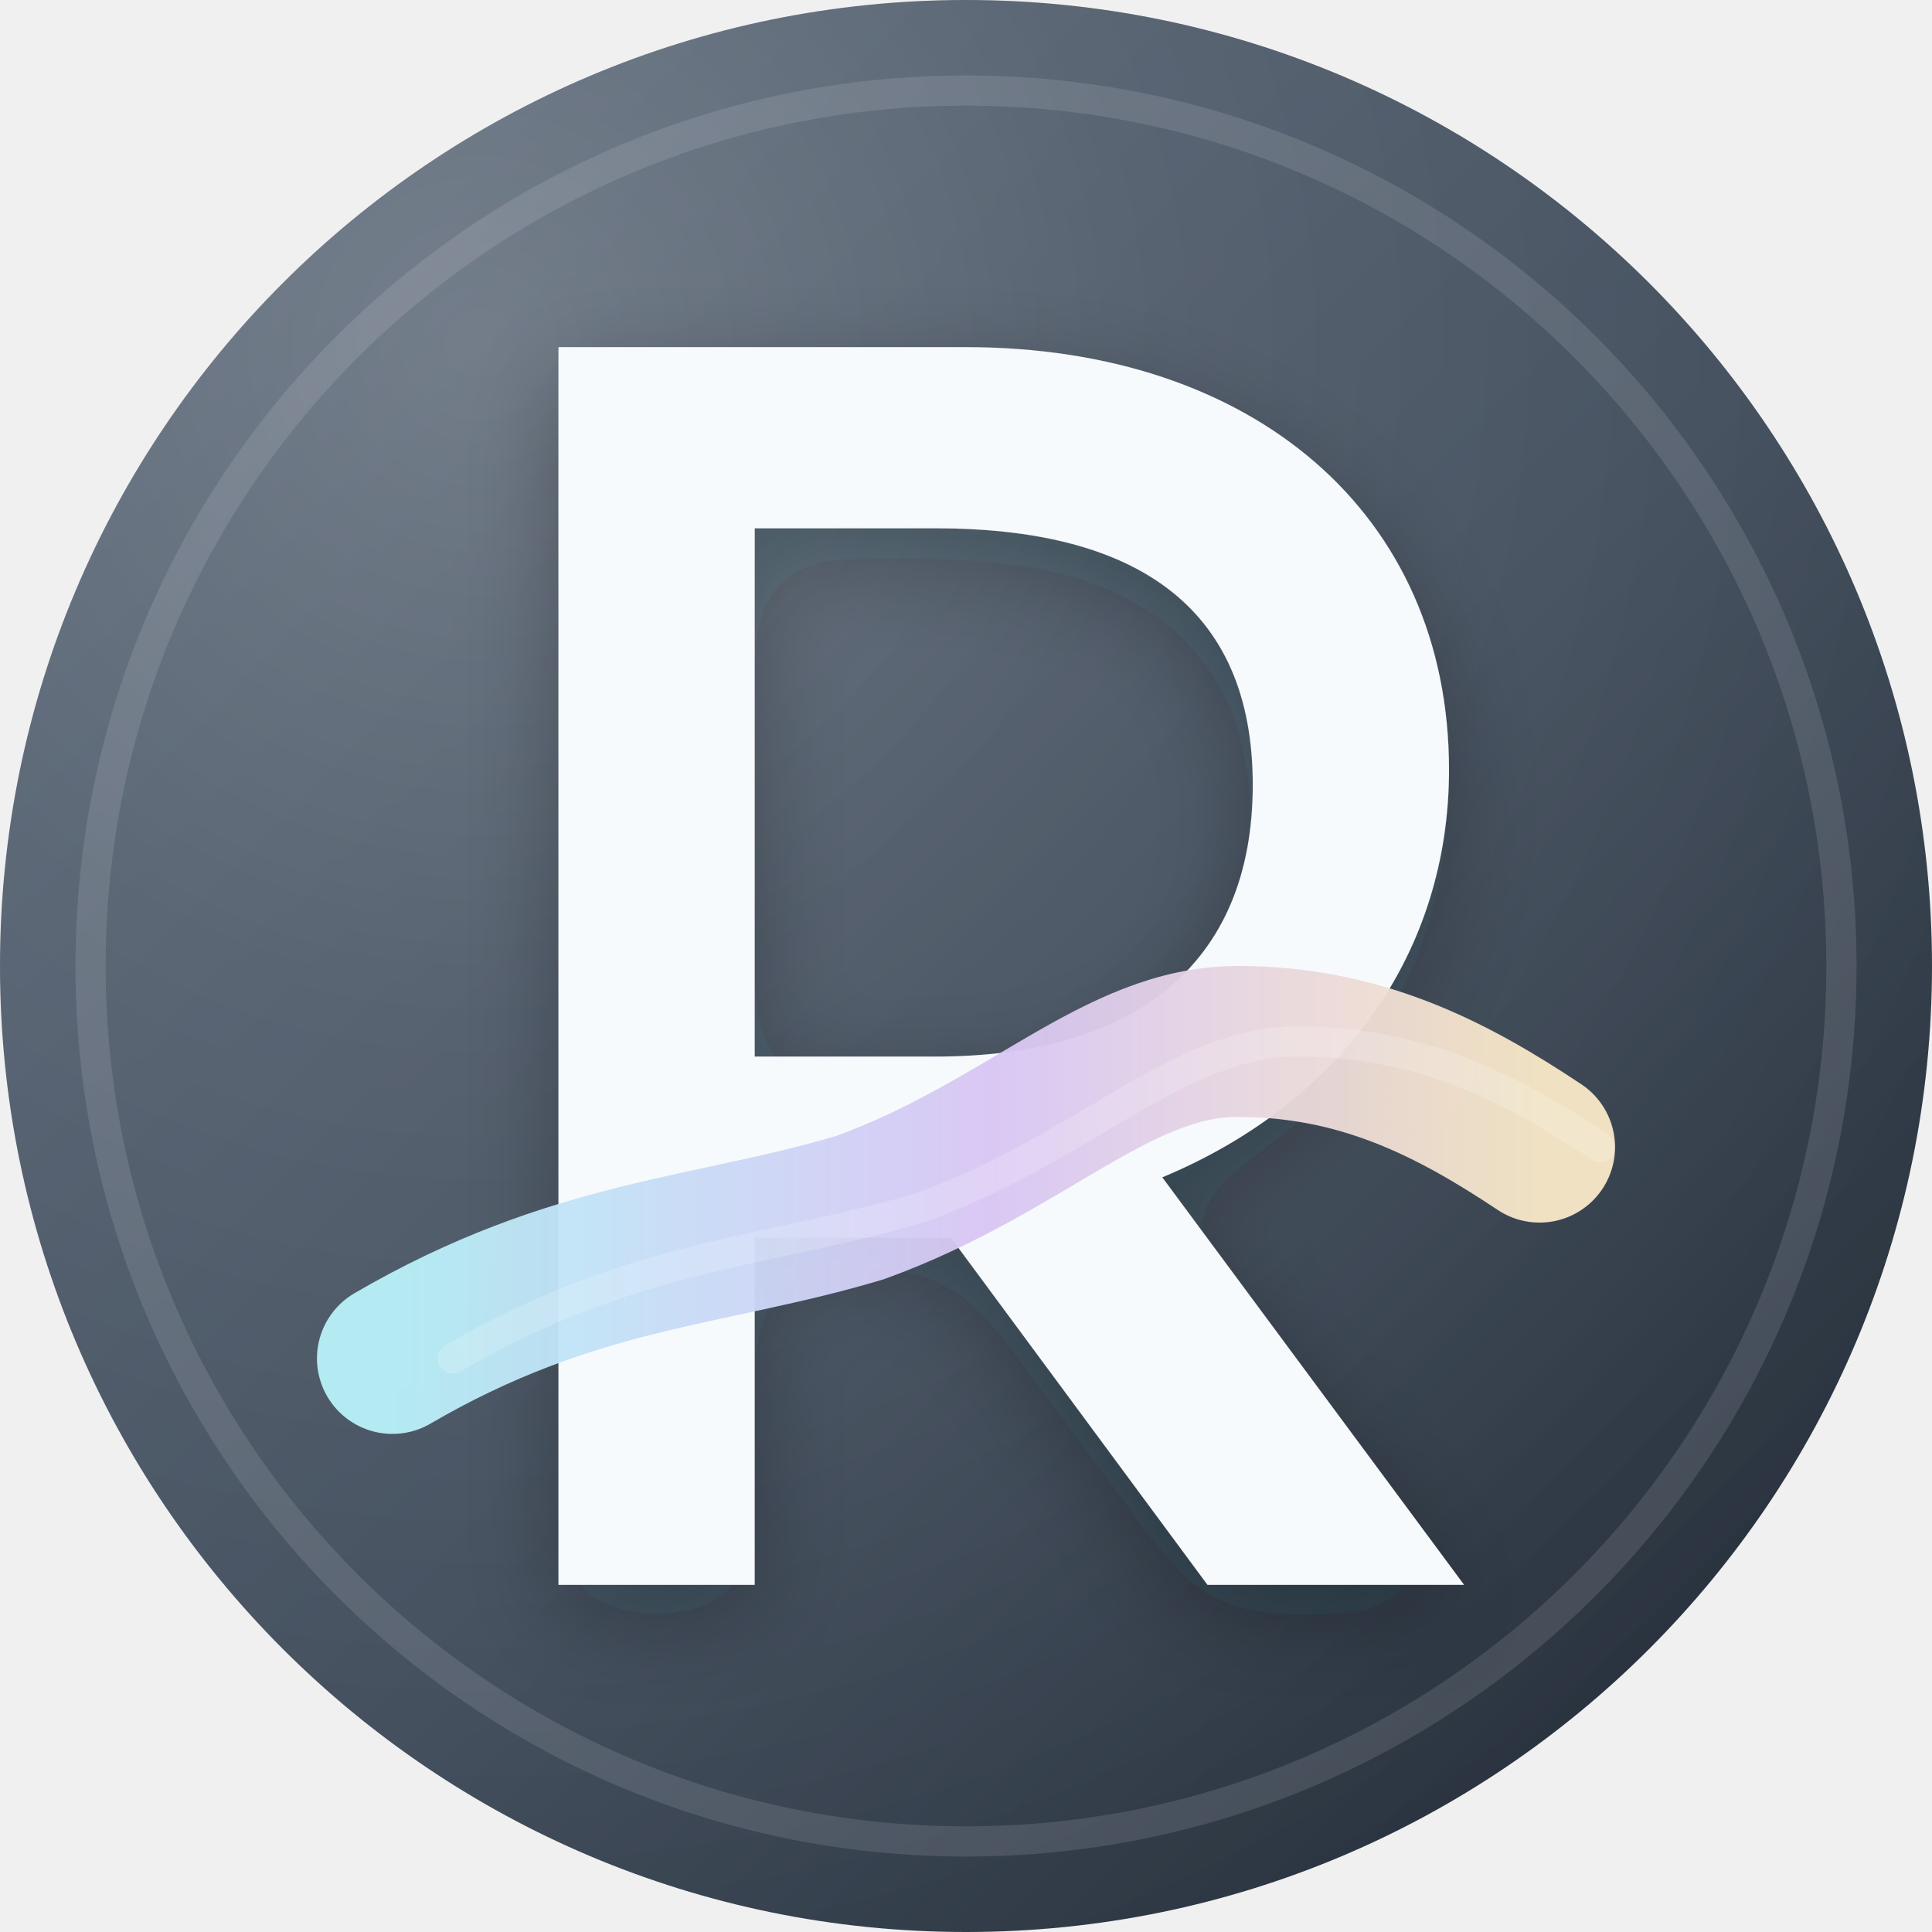
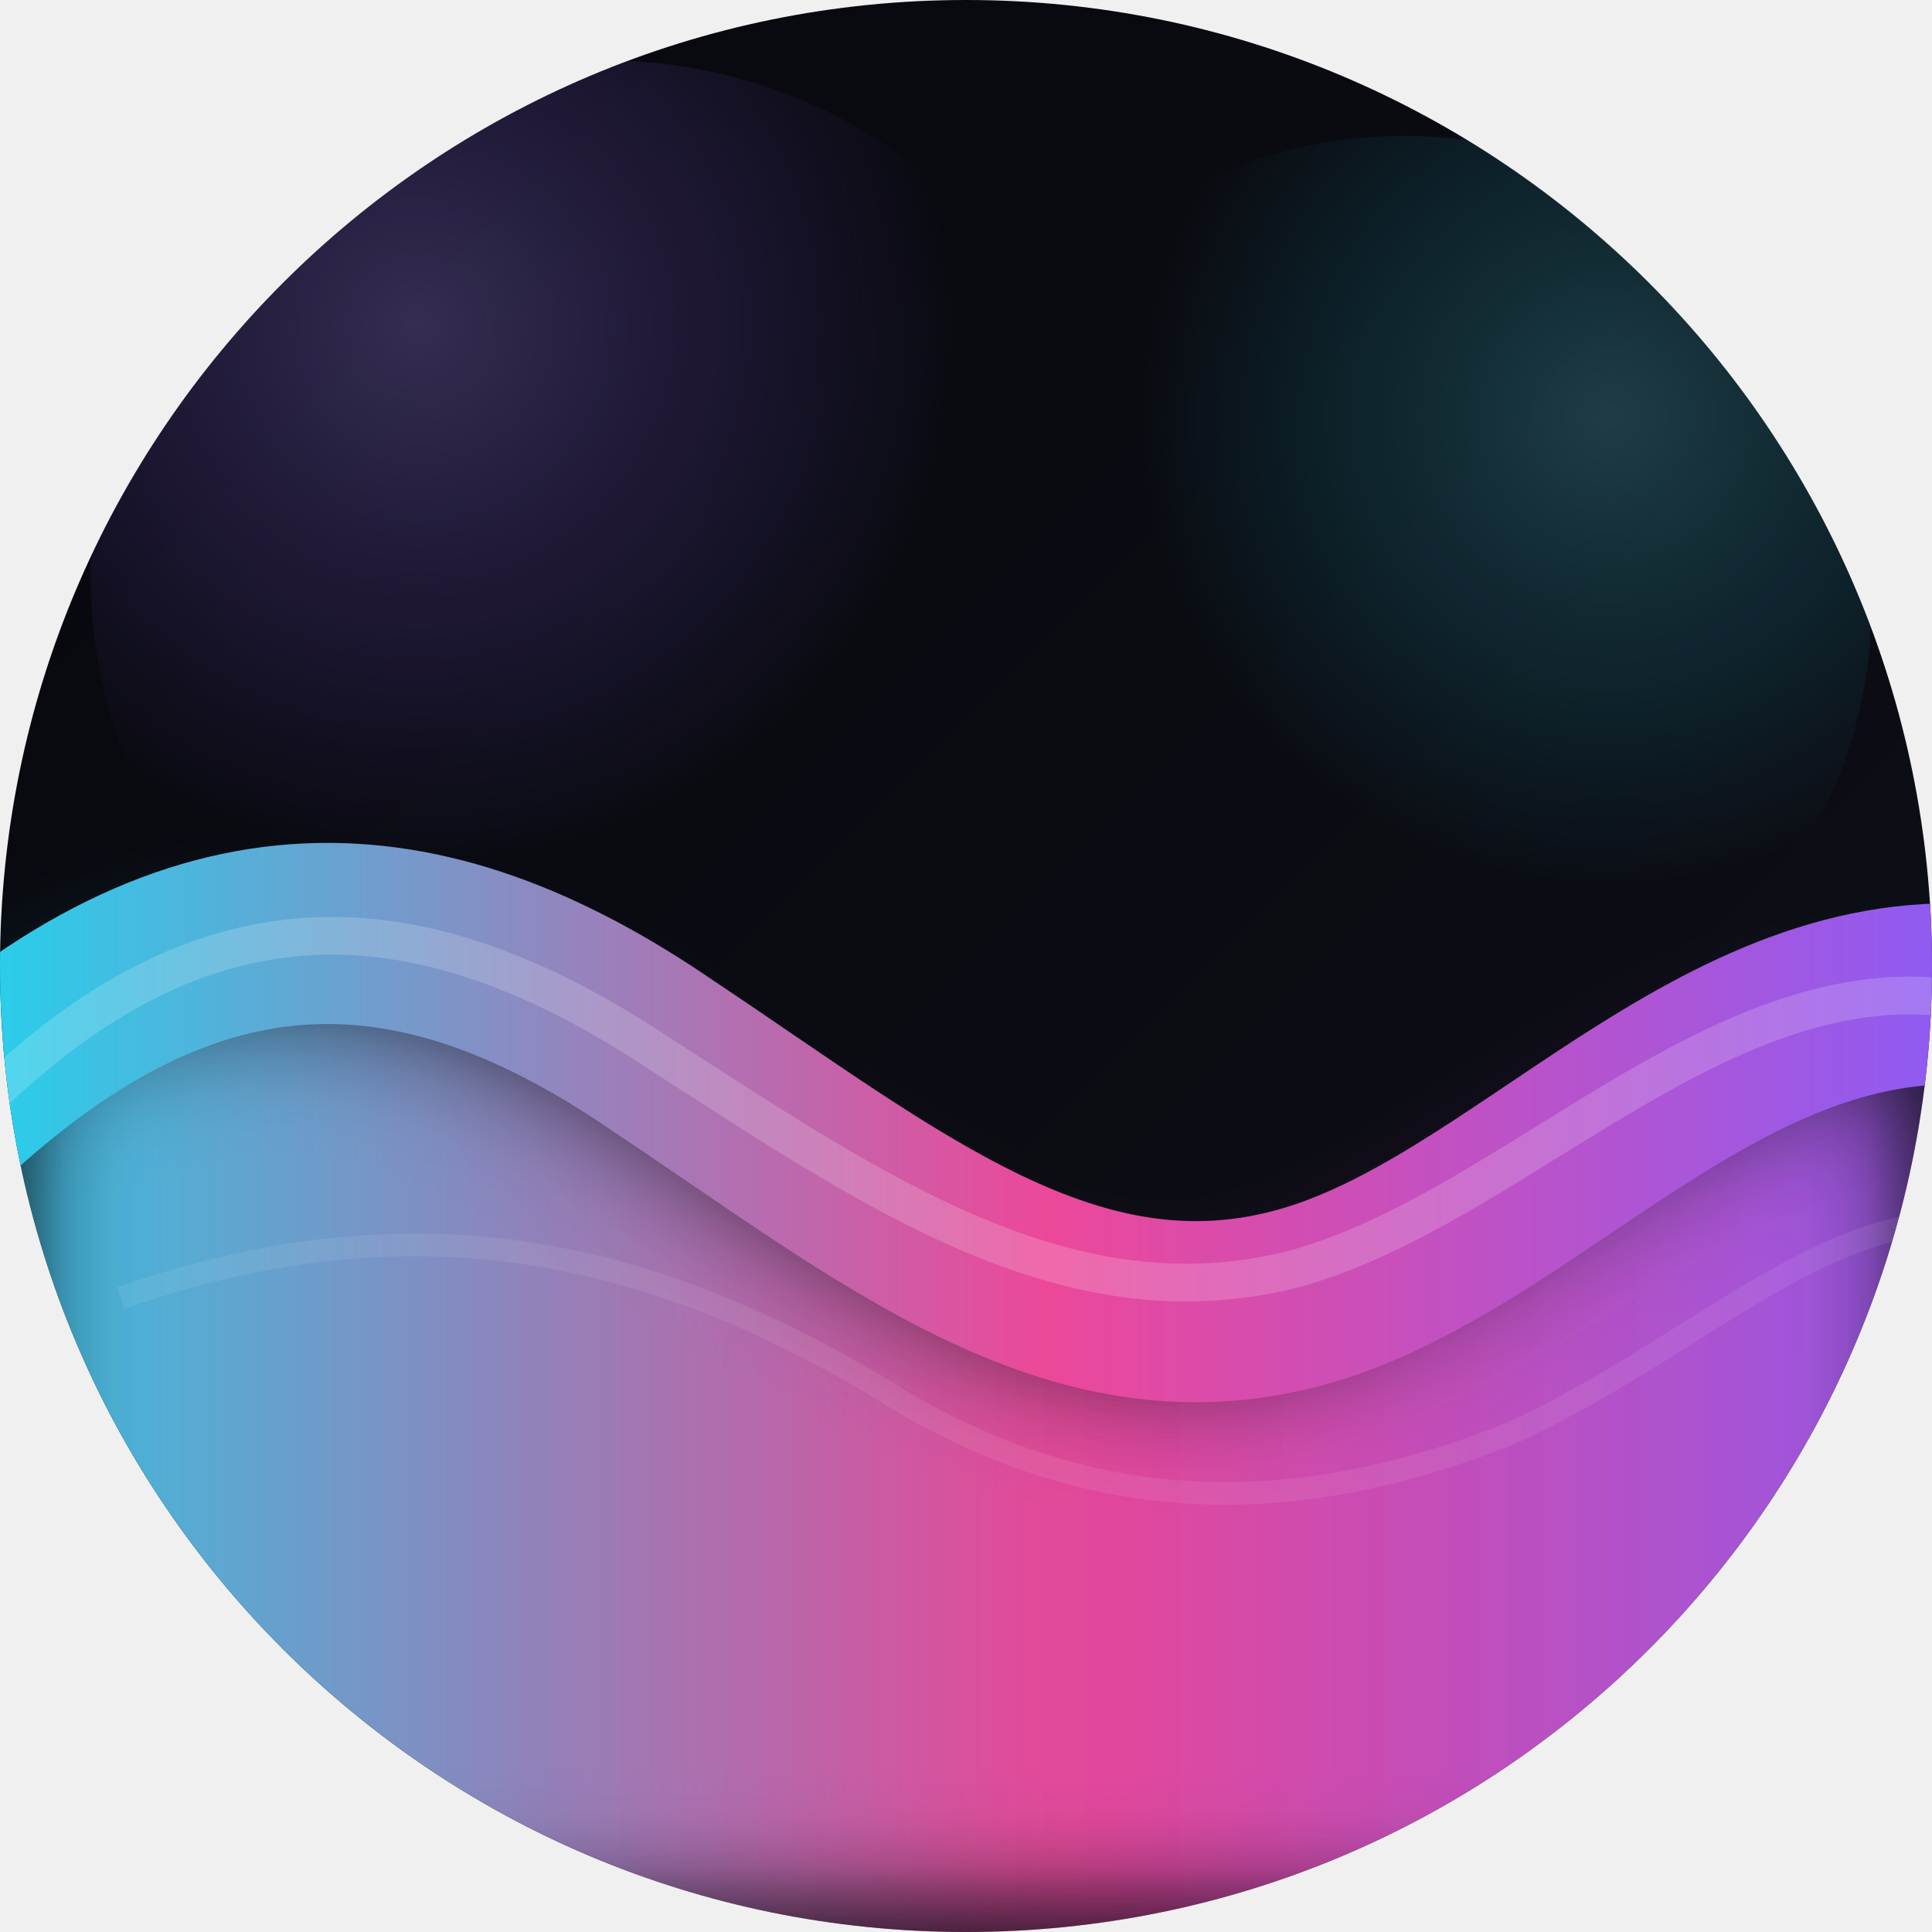
<svg xmlns="http://www.w3.org/2000/svg" viewBox="0 0 128 128" role="img" aria-label="Relvaload.ee favicon">
  <defs>
    <linearGradient id="bg" x1="0" y1="0" x2="1" y2="1">
-       <stop offset="0" stop-color="#546273" />
-       <stop offset="0.55" stop-color="#3e4a59" />
-       <stop offset="1" stop-color="#202832" />
+       <stop offset="0" stop-color="#07080d" />
+       <stop offset="1" stop-color="#0e1018" />
    </linearGradient>
-     <linearGradient id="accent" x1="0" y1="0" x2="1" y2="0">
-       <stop offset="0" stop-color="#b8f0f8" />
-       <stop offset="0.52" stop-color="#d8c6f4" />
-       <stop offset="1" stop-color="#f7e7c6" />
+     <linearGradient id="wave" x1="0" y1="0" x2="1" y2="0">
+       <stop offset="0" stop-color="#22d3ee" />
+       <stop offset="0.54" stop-color="#ec4899" />
+       <stop offset="1" stop-color="#8b5cf6" />
    </linearGradient>
-     <radialGradient id="glow" cx="0.25" cy="0.18" r="0.9">
-       <stop offset="0" stop-color="#ffffff" stop-opacity="0.22" />
-       <stop offset="0.38" stop-color="#ffffff" stop-opacity="0.10" />
-       <stop offset="1" stop-color="#ffffff" stop-opacity="0" />
+     <radialGradient id="orb-left" cx="0.32" cy="0.26" r="0.52">
+       <stop offset="0" stop-color="#a78bfa" stop-opacity="0.28" />
+       <stop offset="0.58" stop-color="#8b5cf6" stop-opacity="0.14" />
+       <stop offset="1" stop-color="#8b5cf6" stop-opacity="0" />
    </radialGradient>
-     <filter id="soft-shadow" x="-20%" y="-20%" width="140%" height="140%">
-       <feDropShadow dx="0" dy="2" stdDeviation="3.2" flood-color="#10161d" flood-opacity="0.28" />
+     <radialGradient id="orb-right" cx="0.72" cy="0.3" r="0.5">
+       <stop offset="0" stop-color="#67e8f9" stop-opacity="0.22" />
+       <stop offset="0.62" stop-color="#22d3ee" stop-opacity="0.10" />
+       <stop offset="1" stop-color="#22d3ee" stop-opacity="0" />
+     </radialGradient>
+     <filter id="soft" x="-25%" y="-25%" width="150%" height="150%">
+       <feGaussianBlur stdDeviation="4.5" />
    </filter>
+     <clipPath id="circle">
+       <circle cx="64" cy="64" r="64" />
+     </clipPath>
  </defs>
-   <circle cx="64" cy="64" r="64" fill="url(#bg)" />
-   <circle cx="64" cy="64" r="64" fill="url(#glow)" />
-   <circle cx="64" cy="64" r="58" fill="none" stroke="#f6f9fc" stroke-opacity="0.12" stroke-width="2" />
-   <path d="M37 23h27c19 0 32 11 32 28 0 12-7 22-19 27l20 27H80L63 82H50v23H37V23zm13 12v35h12c13 0 21-6 21-18s-8-17-21-17H50z" fill="#f7fafc" filter="url(#soft-shadow)" />
-   <path d="M26 90c12-7 21-7 31-10 11-4 17-11 25-11 8 0 14 3 20 7" fill="none" stroke="url(#accent)" stroke-width="10" stroke-linecap="round" stroke-linejoin="round" opacity="0.96" />
-   <path d="M30 90c12-7 21-7 31-10 11-4 17-11 25-11 8 0 14 3 20 7" fill="none" stroke="#ffffff" stroke-opacity="0.18" stroke-width="2" stroke-linecap="round" stroke-linejoin="round" />
+   <g clip-path="url(#circle)">
+     <rect width="128" height="128" fill="url(#bg)" />
+     <circle cx="40" cy="38" r="34" fill="url(#orb-left)" />
+     <circle cx="93" cy="40" r="31" fill="url(#orb-right)" />
+     <path filter="url(#soft)" opacity="0.98" fill="url(#wave)" d="M-10 79          C 7 62, 24 62, 40 72          C 56 82, 69 93, 84 89          C 100 85, 114 66, 138 69          L138 140 L-10 140 Z" />
+     <path fill="none" stroke="url(#wave)" stroke-width="12" stroke-linecap="round" stroke-linejoin="round" d="M-4 74          C 13 58, 28 59, 44 70          C 59 80, 71 90, 86 86          C 101 82, 114 64, 132 66" />
+     <path fill="none" stroke="#ffffff" stroke-opacity="0.18" stroke-width="2.5" stroke-linecap="round" d="M0 72          C 15 58, 29 60, 44 70          C 58 79, 71 88, 86 84          C 100 80, 113 65, 128 66" />
+     <path fill="none" stroke="#ffffff" stroke-opacity="0.08" stroke-width="1.5" d="M8 86          C 28 79, 44 83, 60 93          C 72 100, 85 101, 100 95          C 111 90, 119 82, 128 81" />
+   </g>
</svg>
